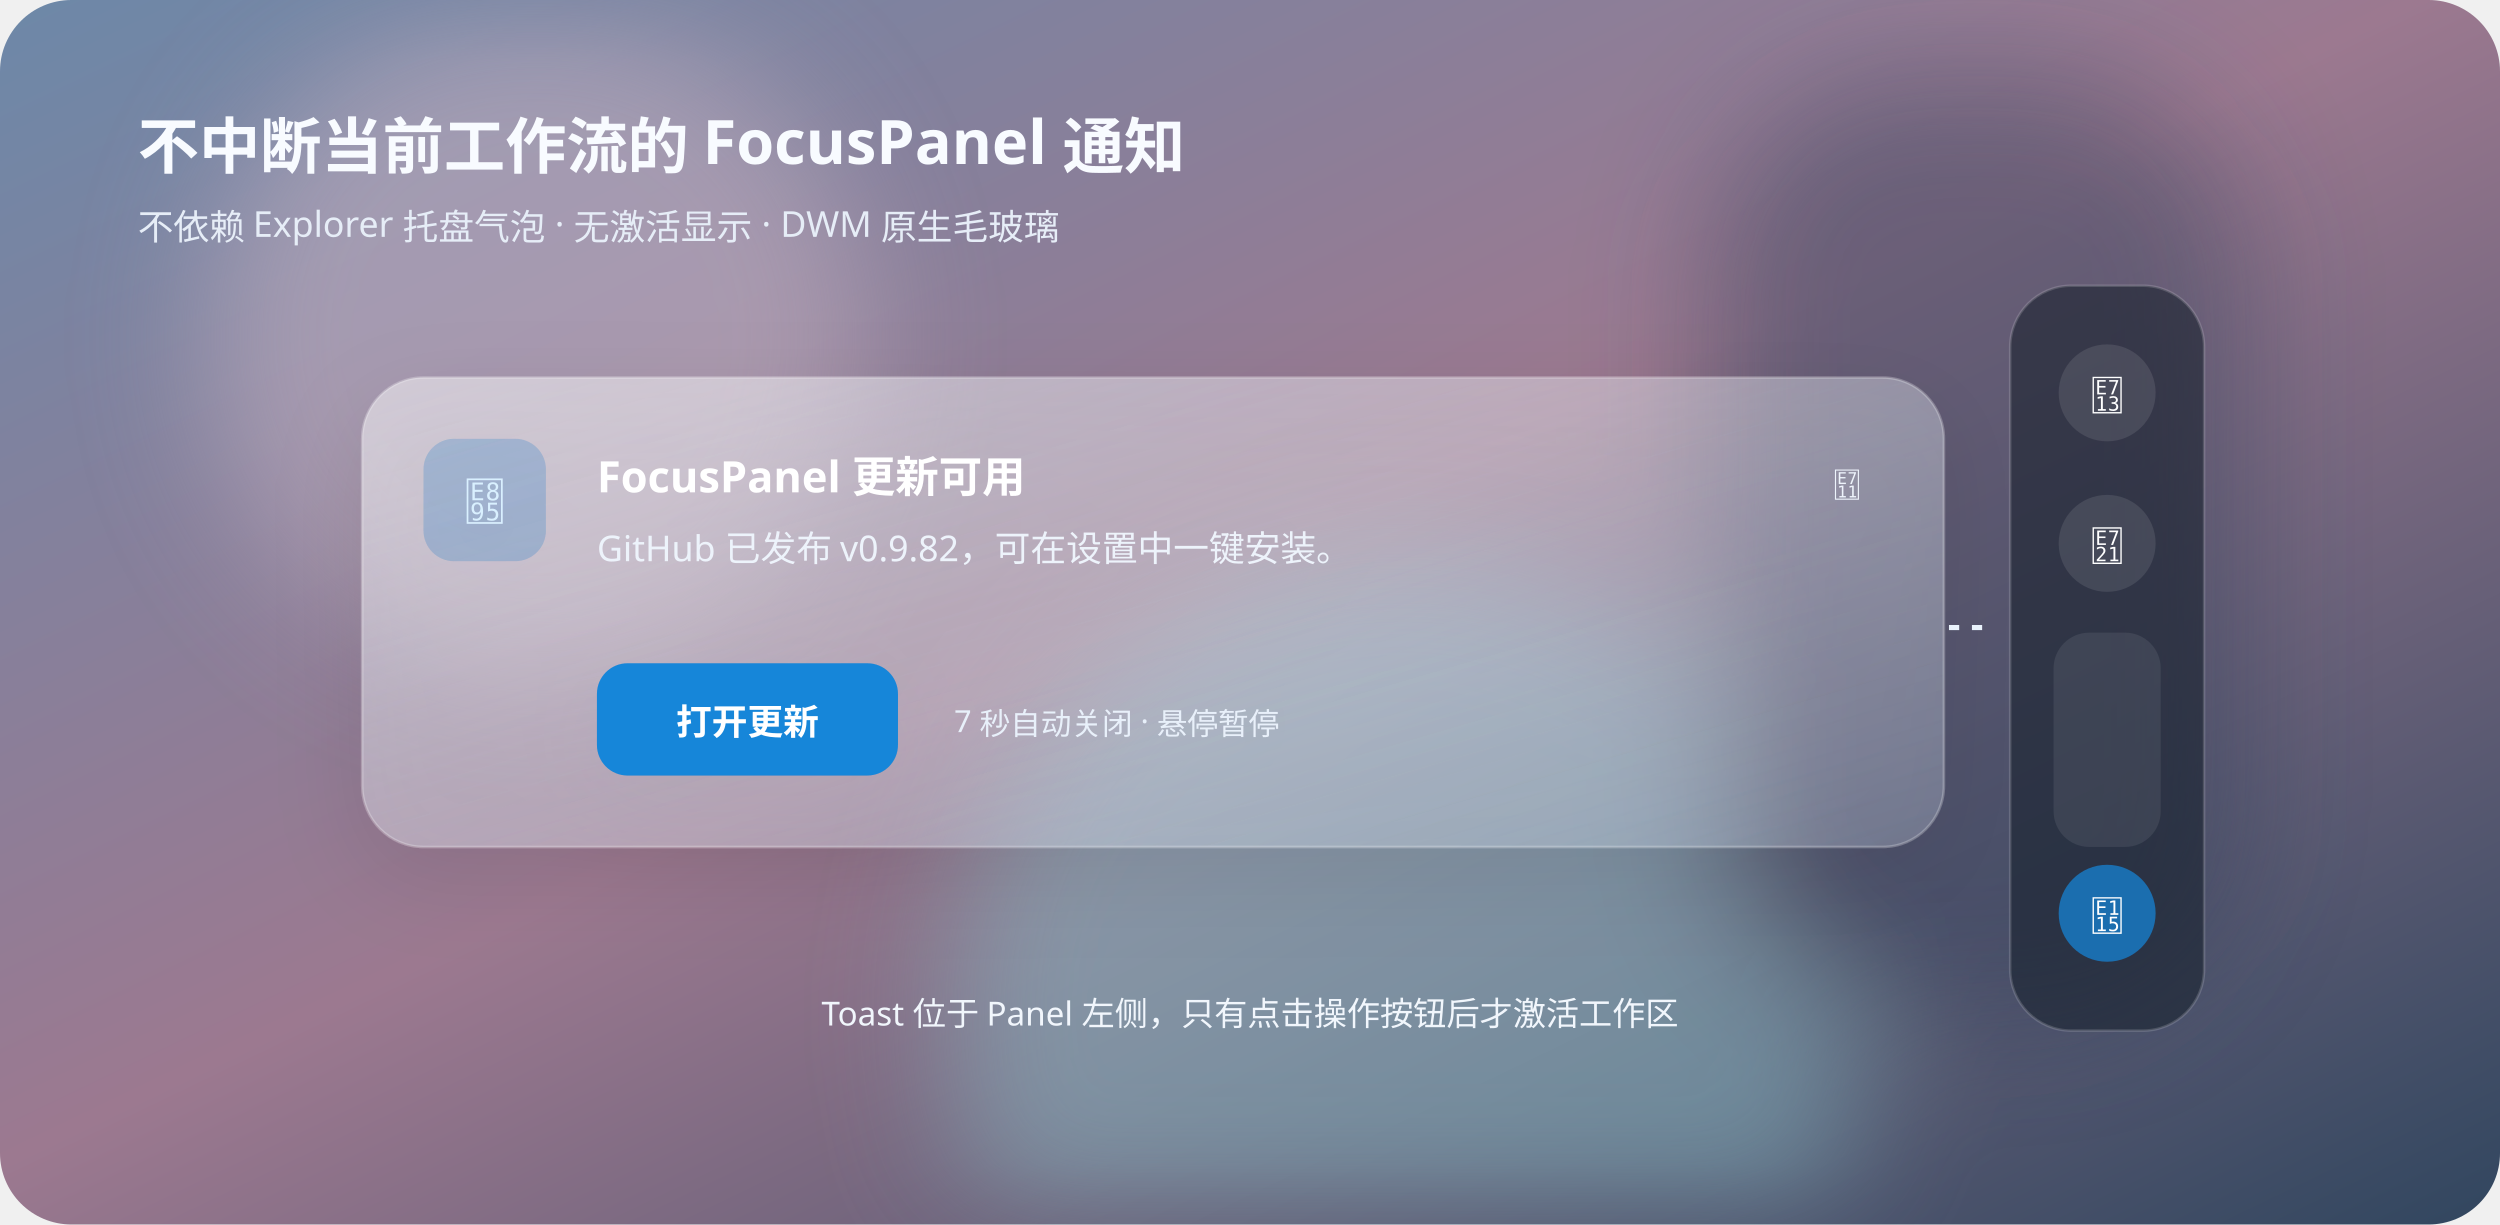
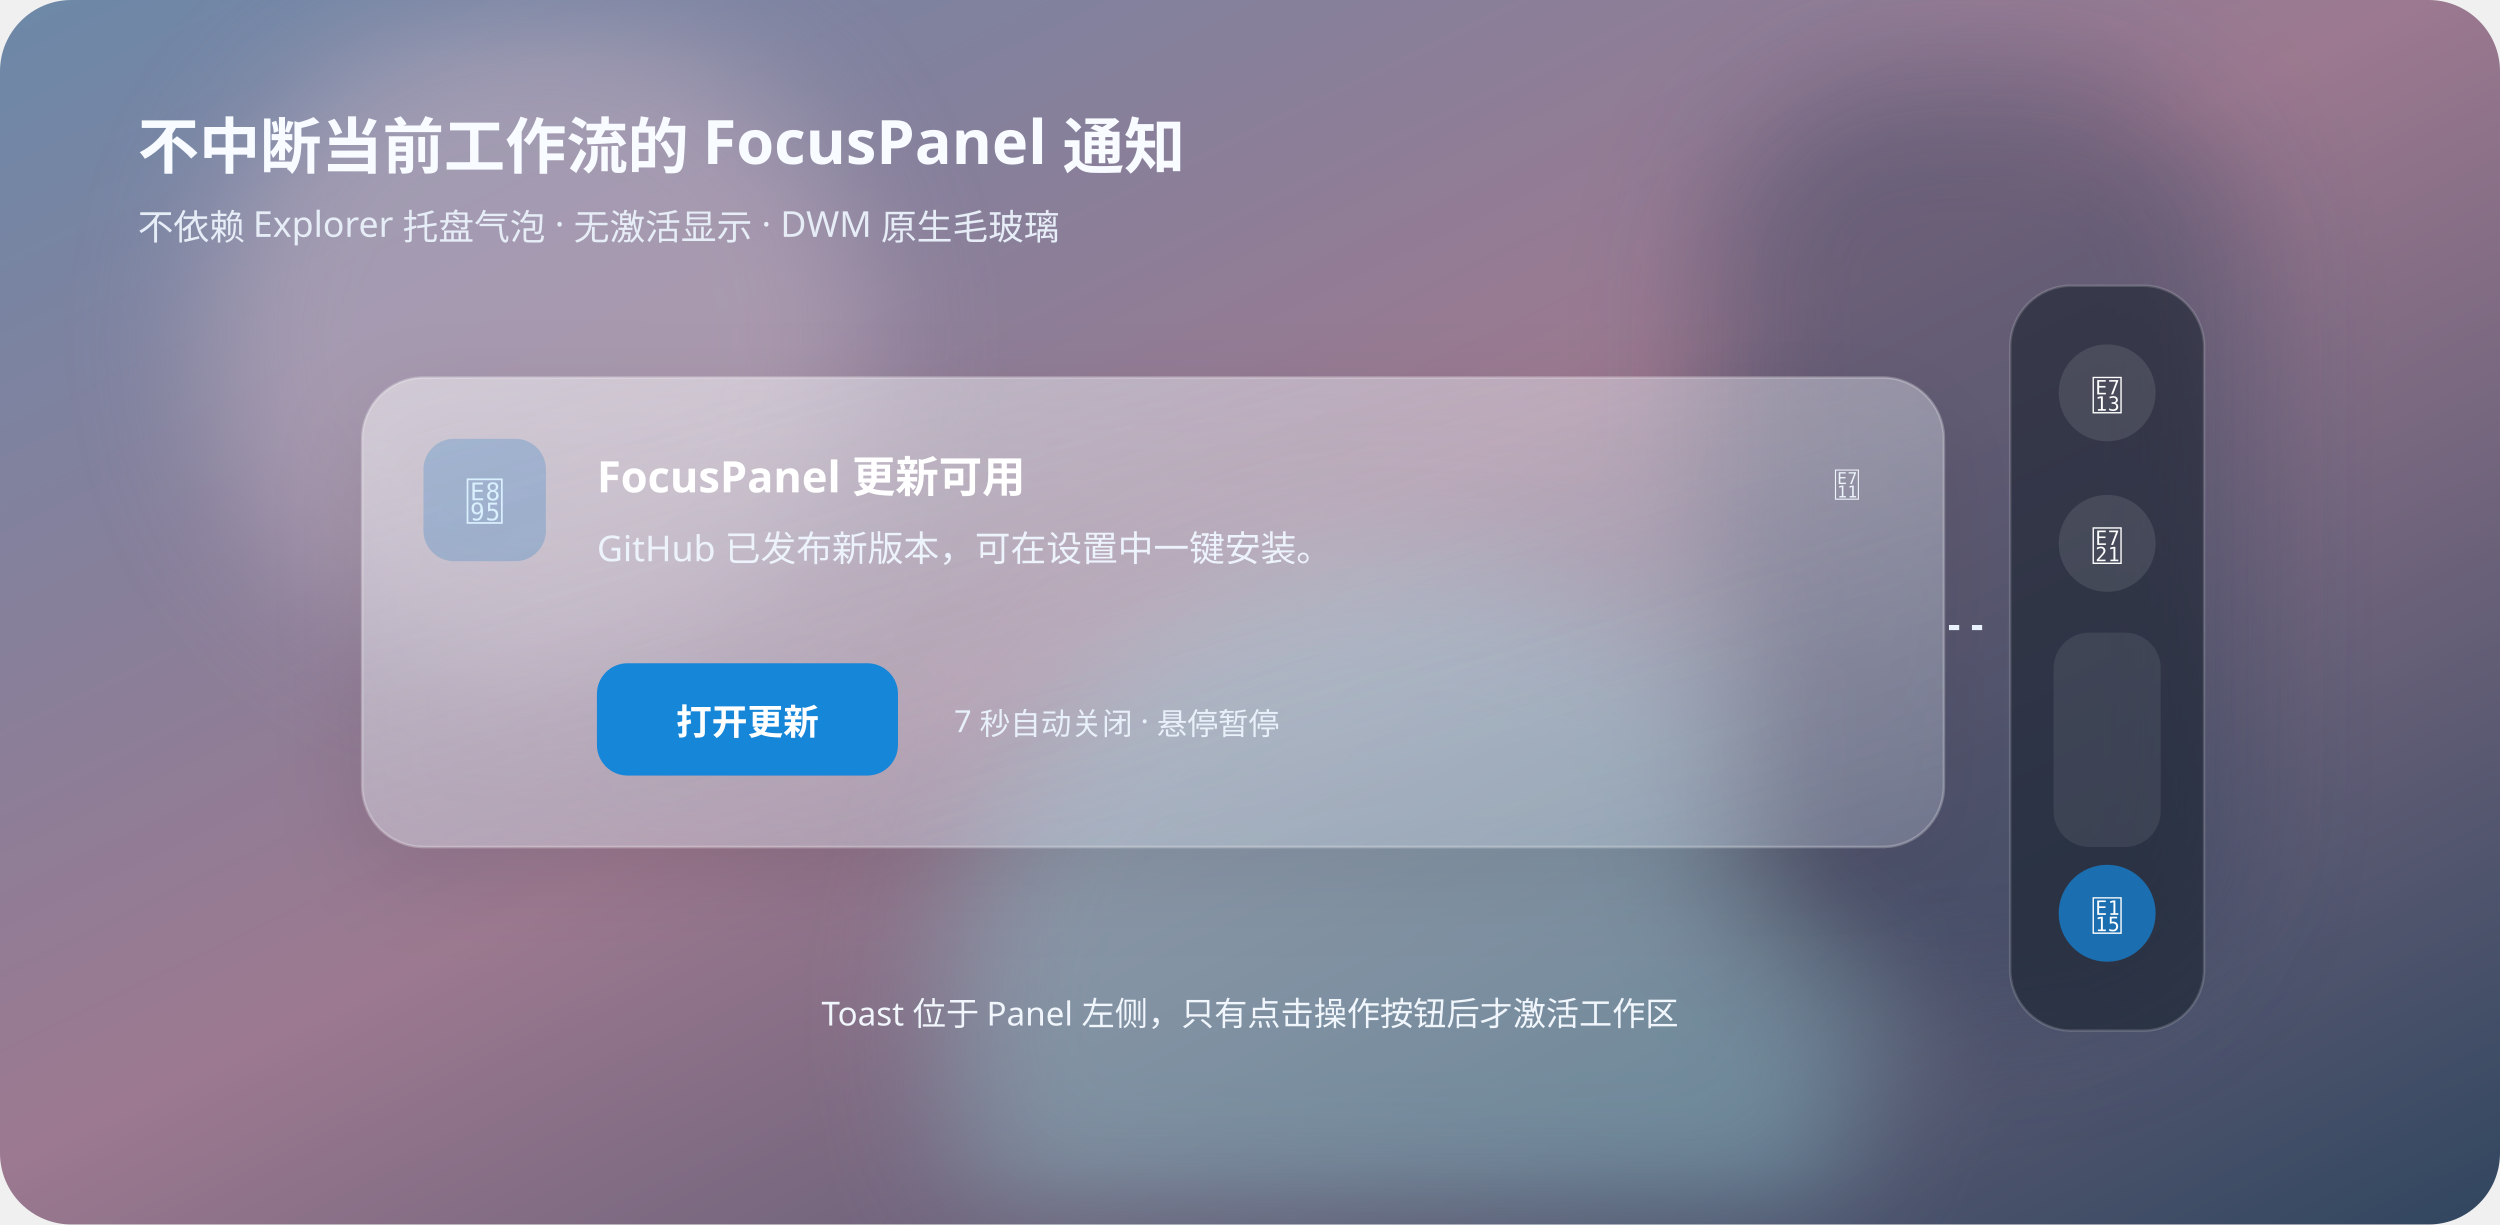
<svg xmlns="http://www.w3.org/2000/svg" width="980" height="480" viewBox="0 0 980 480">
  <defs>
    <linearGradient id="wall" x1="0" y1="0" x2="1" y2="1">
      <stop offset="0" stop-color="#6d88a8" />
      <stop offset=".48" stop-color="#9c7990" />
      <stop offset="1" stop-color="#31465f" />
    </linearGradient>
    <linearGradient id="glass" x1="0" y1="0" x2="1" y2="1">
      <stop offset="0" stop-color="#ffffff" stop-opacity=".48" />
      <stop offset="1" stop-color="#dce9fa" stop-opacity=".24" />
    </linearGradient>
    <filter id="blur">
      <feGaussianBlur stdDeviation="25" />
    </filter>
    <filter id="shadow" x="-30%" y="-30%" width="160%" height="170%">
      <feDropShadow dx="0" dy="12" stdDeviation="18" flood-color="#0c1727" flood-opacity=".24" />
    </filter>
  </defs>
  <rect width="980" height="480" rx="28" fill="url(#wall)" />
  <g opacity=".42" filter="url(#blur)">
    <circle cx="210" cy="132" r="130" fill="#d7bdca" />
    <circle cx="550" cy="398" r="180" fill="#8ccbd2" />
    <rect x="670" y="30" width="210" height="370" rx="80" fill="#263b56" />
  </g>
  <text x="54" y="66" fill="#f8fbff" font-family="Segoe UI Variable Display,Segoe UI" font-size="24" font-weight="600">不中断当前工作流的 FocusPanel 通知</text>
  <text x="54" y="94" fill="#e6edf7" font-family="Segoe UI Variable Text,Segoe UI" font-size="14">不依赖 Explorer 托盘气泡 · 无激活显示 · DWM 原生毛玻璃</text>
  <g transform="translate(142 148)" filter="url(#shadow)">
    <rect width="620" height="184" rx="24" fill="url(#glass)" stroke="#ffffff" stroke-opacity=".24" />
    <rect x="24" y="24" width="48" height="48" rx="12" fill="#1677c8" fill-opacity=".22" />
    <text x="48" y="56" text-anchor="middle" fill="#d9f0ff" font-family="Segoe Fluent Icons" font-size="21"></text>
    <text x="92" y="45" fill="#ffffff" font-family="Segoe UI Variable Display,Segoe UI" font-size="17" font-weight="600">FocusPanel 更新可用</text>
-     <text x="92" y="72" fill="#edf3fb" font-family="Segoe UI Variable Text,Segoe UI" font-size="14">GitHub 已发布 v0.9.82，可在设置中一键安装。</text>
+     <text x="92" y="72" fill="#edf3fb" font-family="Segoe UI Variable Text,Segoe UI" font-size="14">GitHub 已发布新版本，可在设置中一键安装。</text>
    <text x="582" y="47" text-anchor="middle" fill="#eef4fc" font-family="Segoe Fluent Icons" font-size="14"></text>
    <rect x="92" y="112" width="118" height="44" rx="12" fill="#1686d9" />
    <text x="151" y="140" text-anchor="middle" fill="#ffffff" font-family="Segoe UI Variable Text,Segoe UI" font-size="14" font-weight="600">打开更新</text>
    <text x="232" y="139" fill="#e8f0fa" font-family="Segoe UI Variable Text,Segoe UI" font-size="12">7 秒自动关闭 · 悬停暂停</text>
  </g>
  <g transform="translate(788 112)">
    <rect width="76" height="292" rx="24" fill="#121a25" fill-opacity=".54" stroke="#ffffff" stroke-opacity=".16" />
    <circle cx="38" cy="42" r="19" fill="#ffffff" fill-opacity=".10" />
    <text x="38" y="49" text-anchor="middle" fill="#ffffff" font-family="Segoe Fluent Icons" font-size="17"></text>
    <circle cx="38" cy="101" r="19" fill="#ffffff" fill-opacity=".10" />
    <text x="38" y="108" text-anchor="middle" fill="#ffffff" font-family="Segoe Fluent Icons" font-size="17"></text>
    <rect x="17" y="136" width="42" height="84" rx="14" fill="#ffffff" fill-opacity=".08" />
    <circle cx="38" cy="246" r="19" fill="#1686d9" fill-opacity=".72" />
    <text x="38" y="253" text-anchor="middle" fill="#ffffff" font-family="Segoe Fluent Icons" font-size="17"></text>
  </g>
  <path d="M764 246h18" stroke="#e9f2fc" stroke-width="2" stroke-dasharray="4 5" />
  <text x="490" y="402" text-anchor="middle" fill="#f1f6fc" font-family="Segoe UI Variable Text,Segoe UI" font-size="13">Toast 位于 Panel 左侧，只有点击操作按钮后才激活工作区</text>
</svg>
